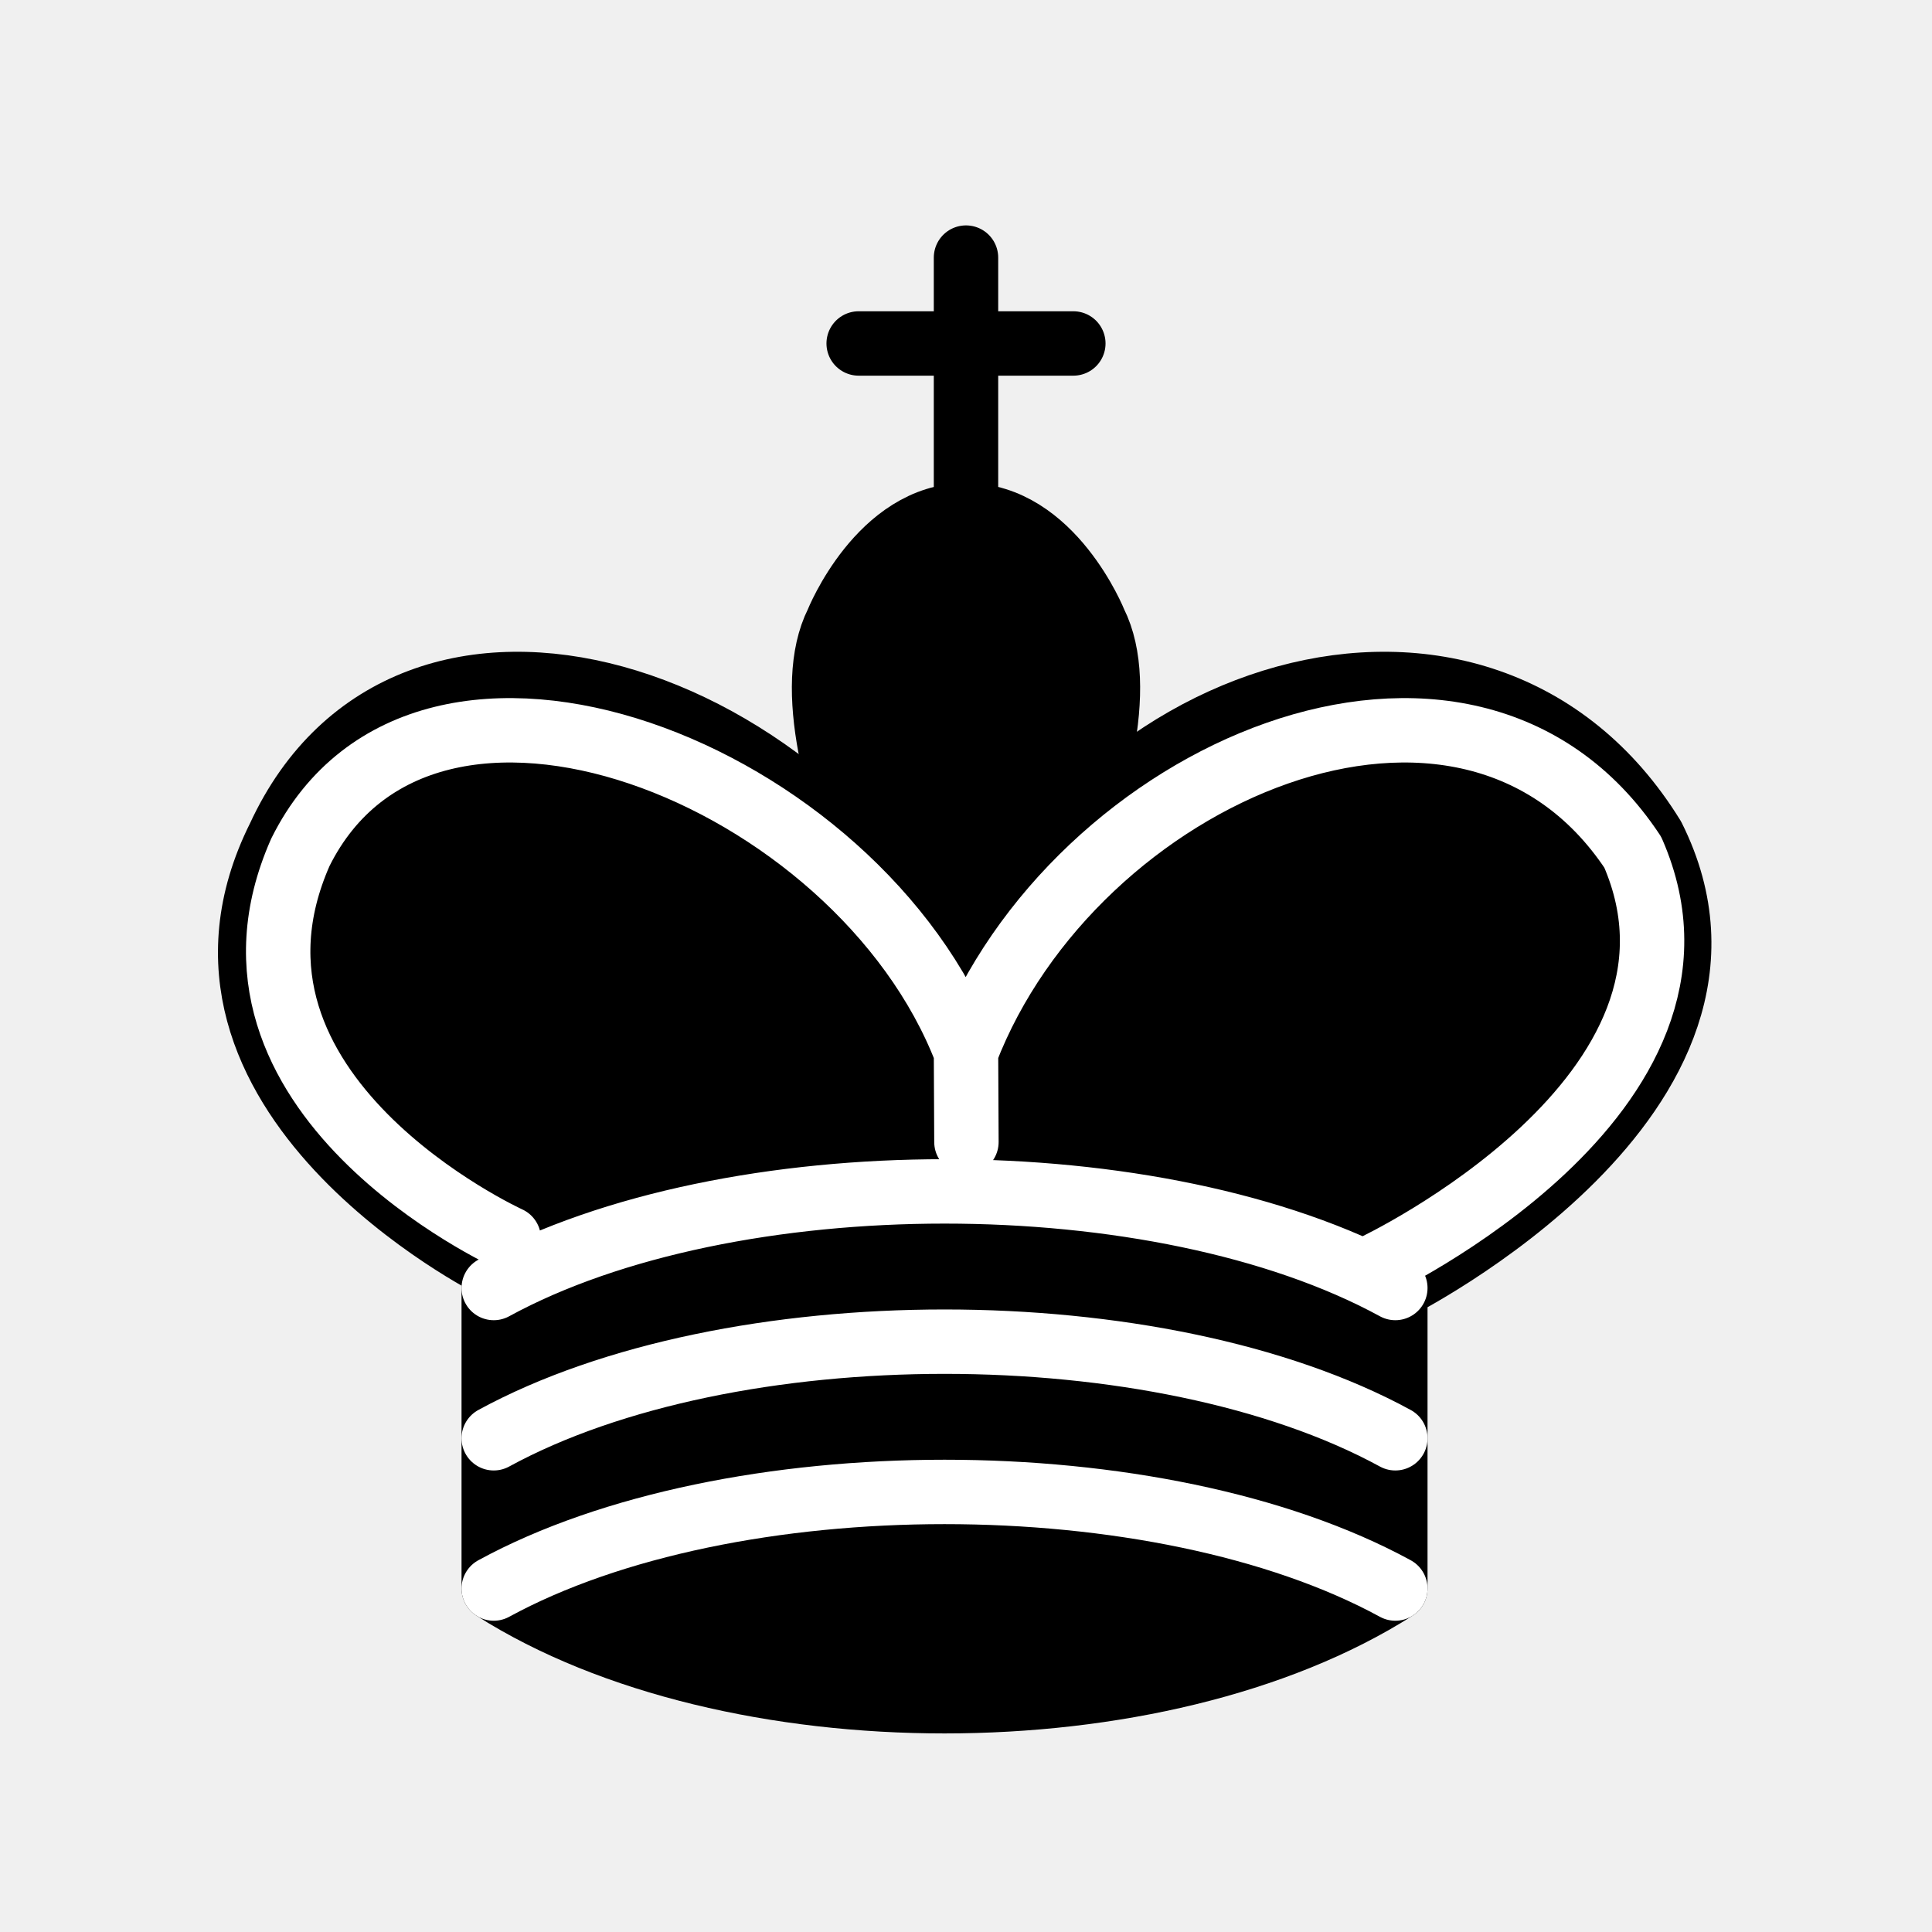
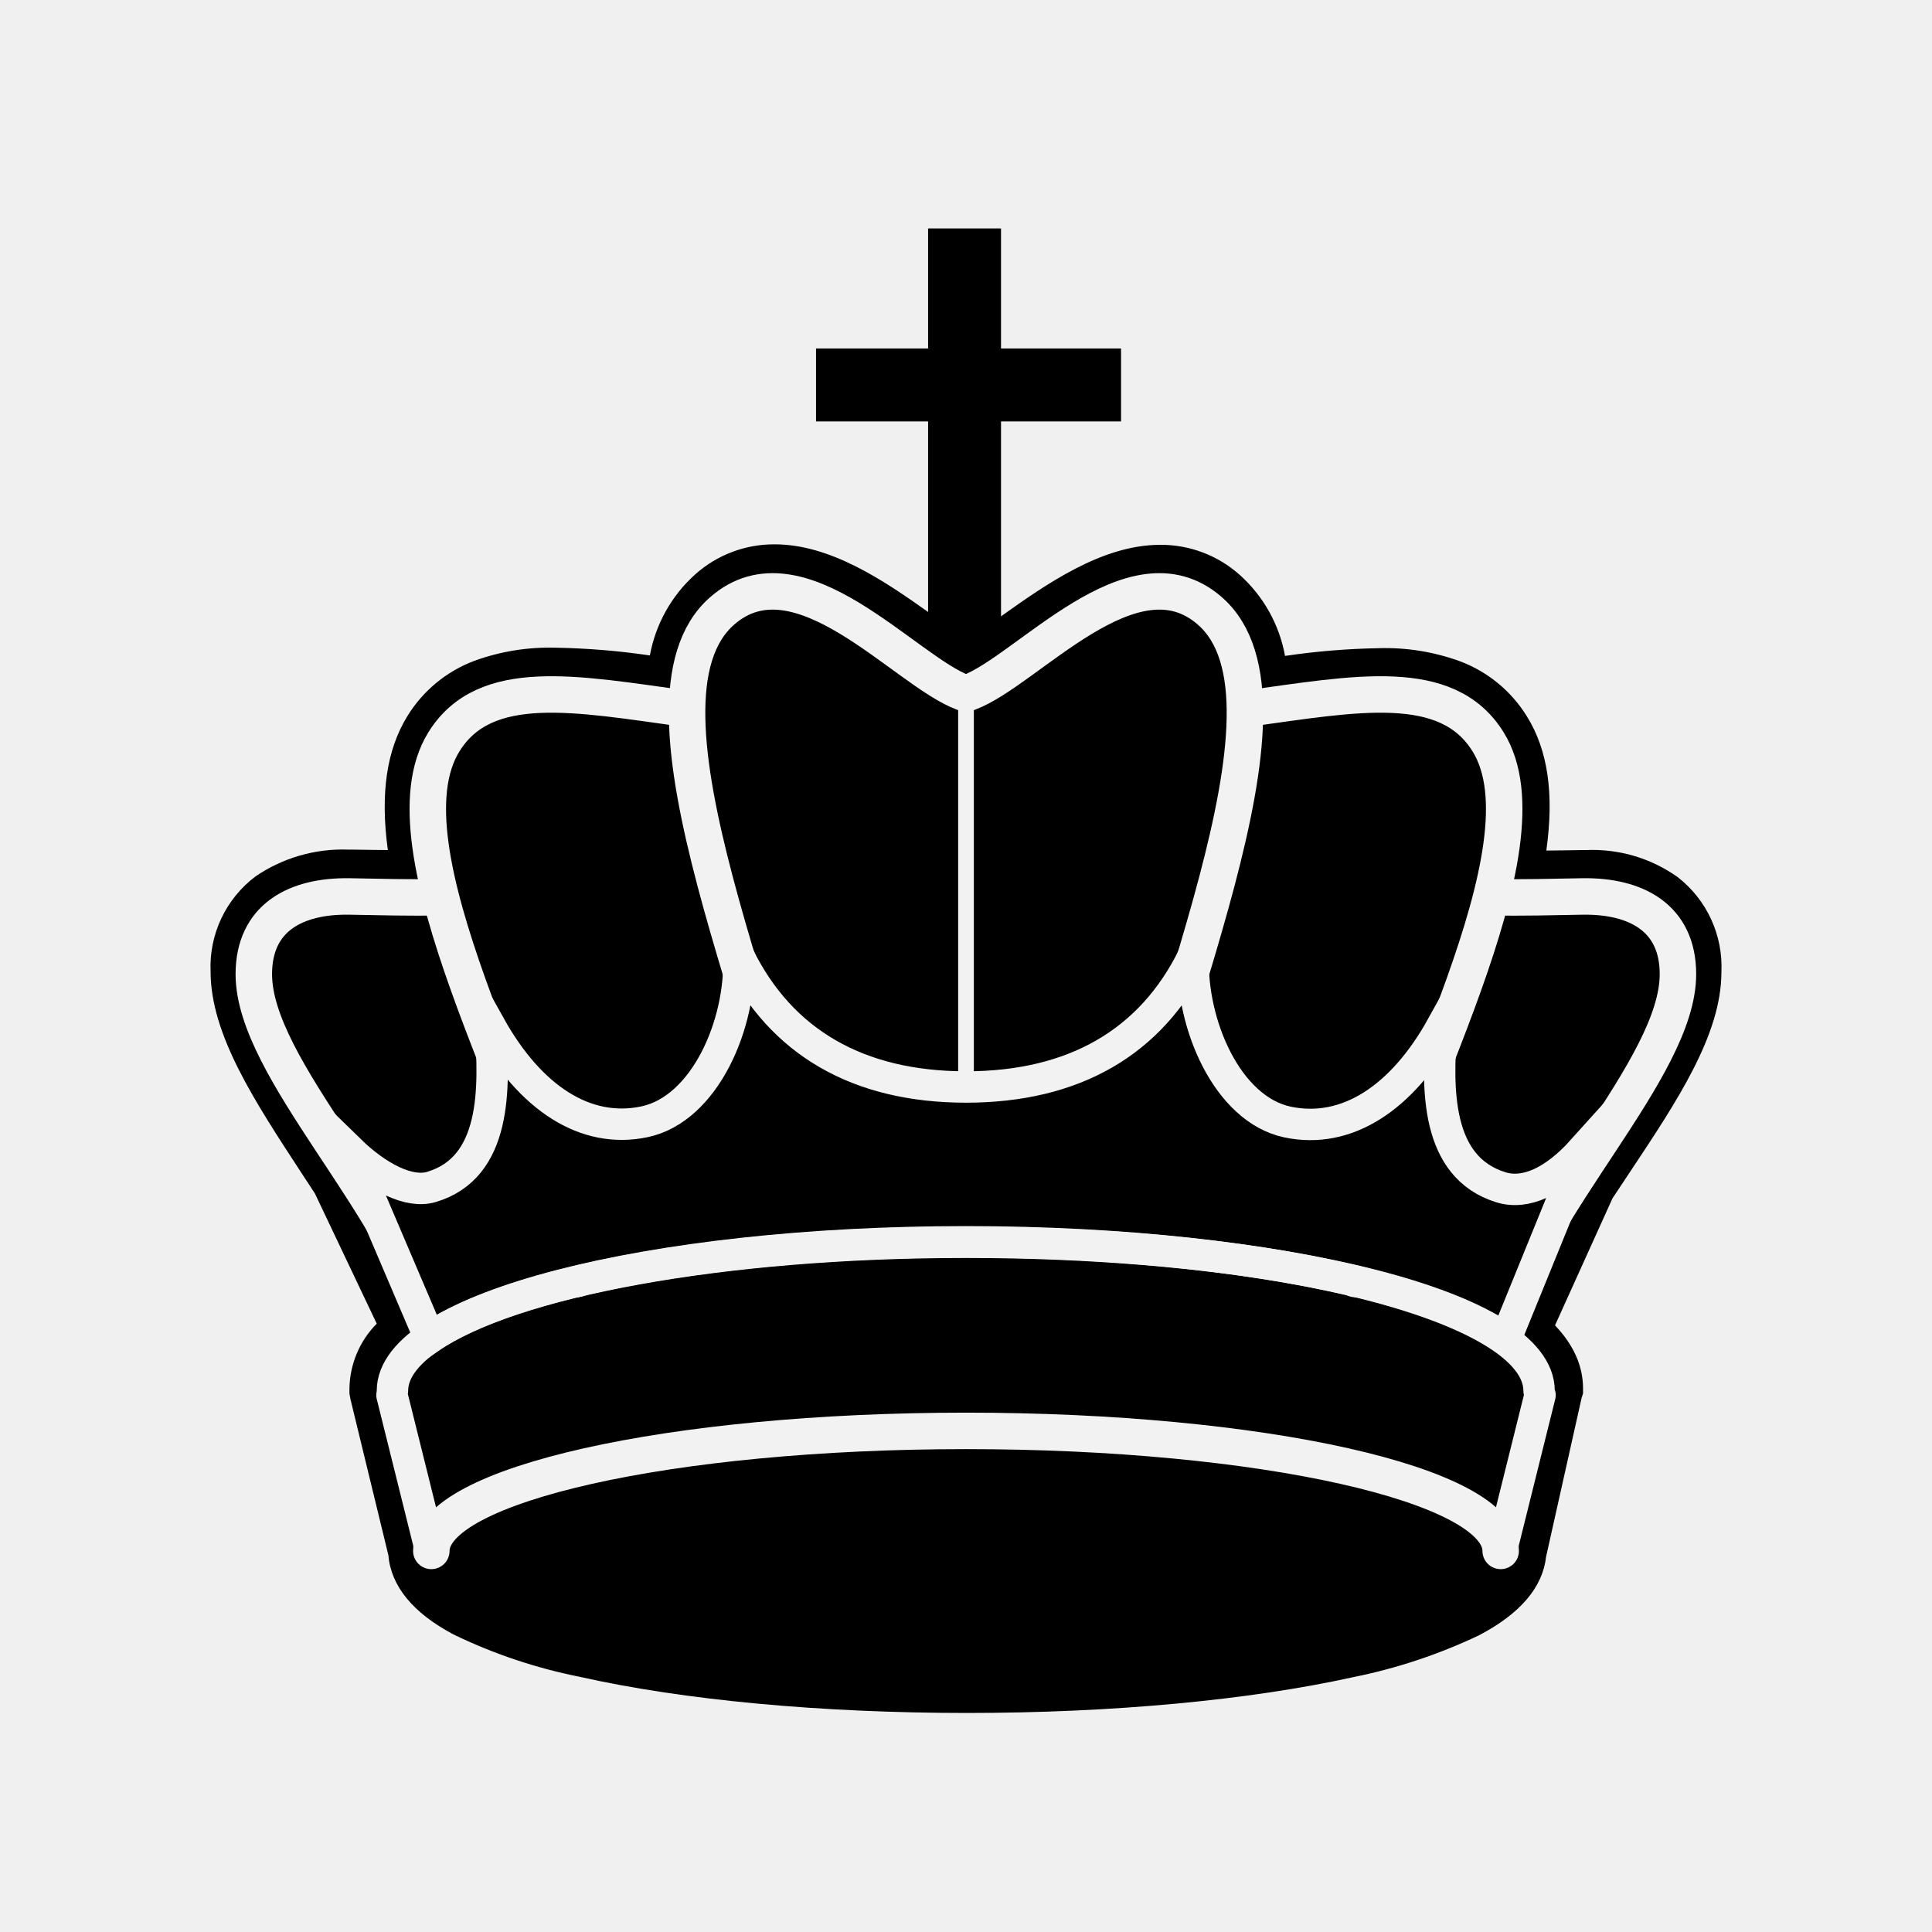
- <svg xmlns="http://www.w3.org/2000/svg" viewBox="0 0 45 45">
-   <g id="black-king" class="black king" fill="none" fill-rule="evenodd" stroke="#000" stroke-width="1.5" stroke-linecap="round" stroke-linejoin="round">
-     <path d="M22.5 11.63V6" stroke-linejoin="miter" />
-     <path d="M22.5 25s4.5-7.5 3-10.5c0 0-1-2.5-3-2.5s-3 2.5-3 2.5c-1.5 3 3 10.5 3 10.5" fill="#000" stroke-linecap="butt" stroke-linejoin="miter" />
-     <path d="M11.5 37c5.5 3.5 15.5 3.5 21 0v-7s9-4.5 6-10.5c-4-6.5-13.5-3.5-16 4V27v-3.5c-3.5-7.5-13-10.5-16-4-3 6 5 10 5 10V37z" fill="#000" />
-     <path d="M20 8h5" stroke-linejoin="miter" />
-     <path d="M32 29.5s8.5-4 6.03-9.65C34.15 14 25 18 22.5 24.5l.01 2.1-.01-2.1C20 18 9.906 14 6.997 19.85c-2.497 5.65 4.853 9 4.853 9M11.5 30c5.5-3 15.5-3 21 0m-21 3.5c5.5-3 15.5-3 21 0m-21 3.5c5.5-3 15.5-3 21 0" stroke="#fff" />
+ <svg xmlns="http://www.w3.org/2000/svg" style="color-scheme:light only" viewBox="0 0 800 800">
+   <path d="M694.7 363.2a60.8 60.8 0 0 0-38-11.2h-1.4l-6.5.1-8.5.1c3.3-23.7.6-41.6-8-55.5a55.5 55.5 0 0 0-27.8-22.9 90.3 90.3 0 0 0-33.6-5.4 301 301 0 0 0-38.8 3.2 59.1 59.1 0 0 0-18.7-33.5 48.9 48.9 0 0 0-33-12.5c-24.1 0-47.2 16.3-65.9 29.6v-80.7h49.7v-30.2h-49.7V94.6h-30.2v49.7h-46.4v30.2h46.4v78.9c-18.3-13-40.4-28-63.5-28a48.9 48.9 0 0 0-33 12.5 59.4 59.4 0 0 0-18.7 33.5 304 304 0 0 0-38.9-3.2 91.3 91.3 0 0 0-33.7 5.4 55.5 55.5 0 0 0-27.8 22.9c-8.6 14-11.3 32-8.1 55.5l-8.2-.1-7-.1H144a64 64 0 0 0-38.2 11.1 46.8 46.8 0 0 0-18.6 39.4c0 26.1 18.3 53.8 37.5 83.2l5.7 8.7 25.6 53.9a39 39 0 0 0-11.3 26.8v2.2l.4 2.2 15.7 64.6c1.1 12.9 10.2 24 27 32.9a216.7 216.7 0 0 0 52.1 17.5c43.1 9.7 100.1 15 160.6 15 60 0 116.7-5.3 159.7-14.8a224 224 0 0 0 52.1-17.3c17.1-8.9 26.5-19.9 27.9-32.6l14.7-65.7.6-1.9v-2.1c0-9.4-4-18.1-11.6-26.1l23.8-52.6 7.3-11c19.4-29.2 37.8-56.7 37.8-82.7a47 47 0 0 0-18.1-39.3" />
+   <g stroke="#f2f2f2" stroke-linecap="round" stroke-miterlimit="10">
+     <g fill="none" stroke-width="15.1">
+       <path d="M182 371.5c-11.9.3-25.9-.1-37.5-.3-21.9-.3-39.4 8.7-39.4 32.2 0 39.1 60.6 95.7 73.3 146.7" />
+       <path d="M284.1 293.5c-45.6-6.3-83.3-13.8-100.3 13.7-27 43.6 35.6 150.7 55.1 222.4" />
+       <path d="M398.9 286.8c-24.3-9-67.9-61.7-99.8-33.9-43.6 37.9 22.9 173.9 38.1 260.5m280.7-141.9c11.9.3 25.9-.1 37.5-.3 21.9-.3 39.4 8.7 39.4 32.2 0 39.1-60.6 95.7-73.3 146.7" />
+       <path d="M515.9 293.5c45.6-6.3 83.3-13.8 100.3 13.7 27 43.6-35.6 150.7-55.1 222.4" />
+       <path d="M401.1 286.8c24.3-9 67.9-61.7 99.8-33.9 43.6 37.9-22.9 173.9-38.1 260.5" />
+     </g>
+     <path stroke-width="13" d="M177.9 554c34-23.3 120.6-39.6 222-39.6 102.5 0 190.3 16.3 223.6 40l31.8-78.1c-11.8 13.1-23.7 18.5-33.9 15.3-26.9-8.4-26.5-40.6-24.4-66.5-16.4 29.5-39.3 44.7-63.9 39.5-24.9-5.3-40-40.5-39-68.6-17.5 35.6-49.4 54.1-94.1 54.1s-76.6-18.6-94.1-54.2c1.1 28.1-14 63.3-39 68.6-24.6 5.2-47.4-10-63.9-39.5 1.9 25.9 2.6 58.5-24.4 66.5-9.1 2.7-22.1-3.8-33.9-15.3z" />
+     <g fill="none">
+       <path stroke-width="13" d="M162.5 575.9c0-34.3 106.3-61.7 237.4-61.7s237.4 27.3 237.4 61.7m-475 1.8 16.2 65.1m459.2-65.1-16.2 65.1" />
+       <path stroke-width="15.1" d="M178.6 642.2c0-27.4 99.1-49.7 221.4-49.7s221.4 22.2 221.4 49.7" />
+       <path stroke-width="6.5" d="M400 286.8v160.9" />
+     </g>
  </g>
</svg>
